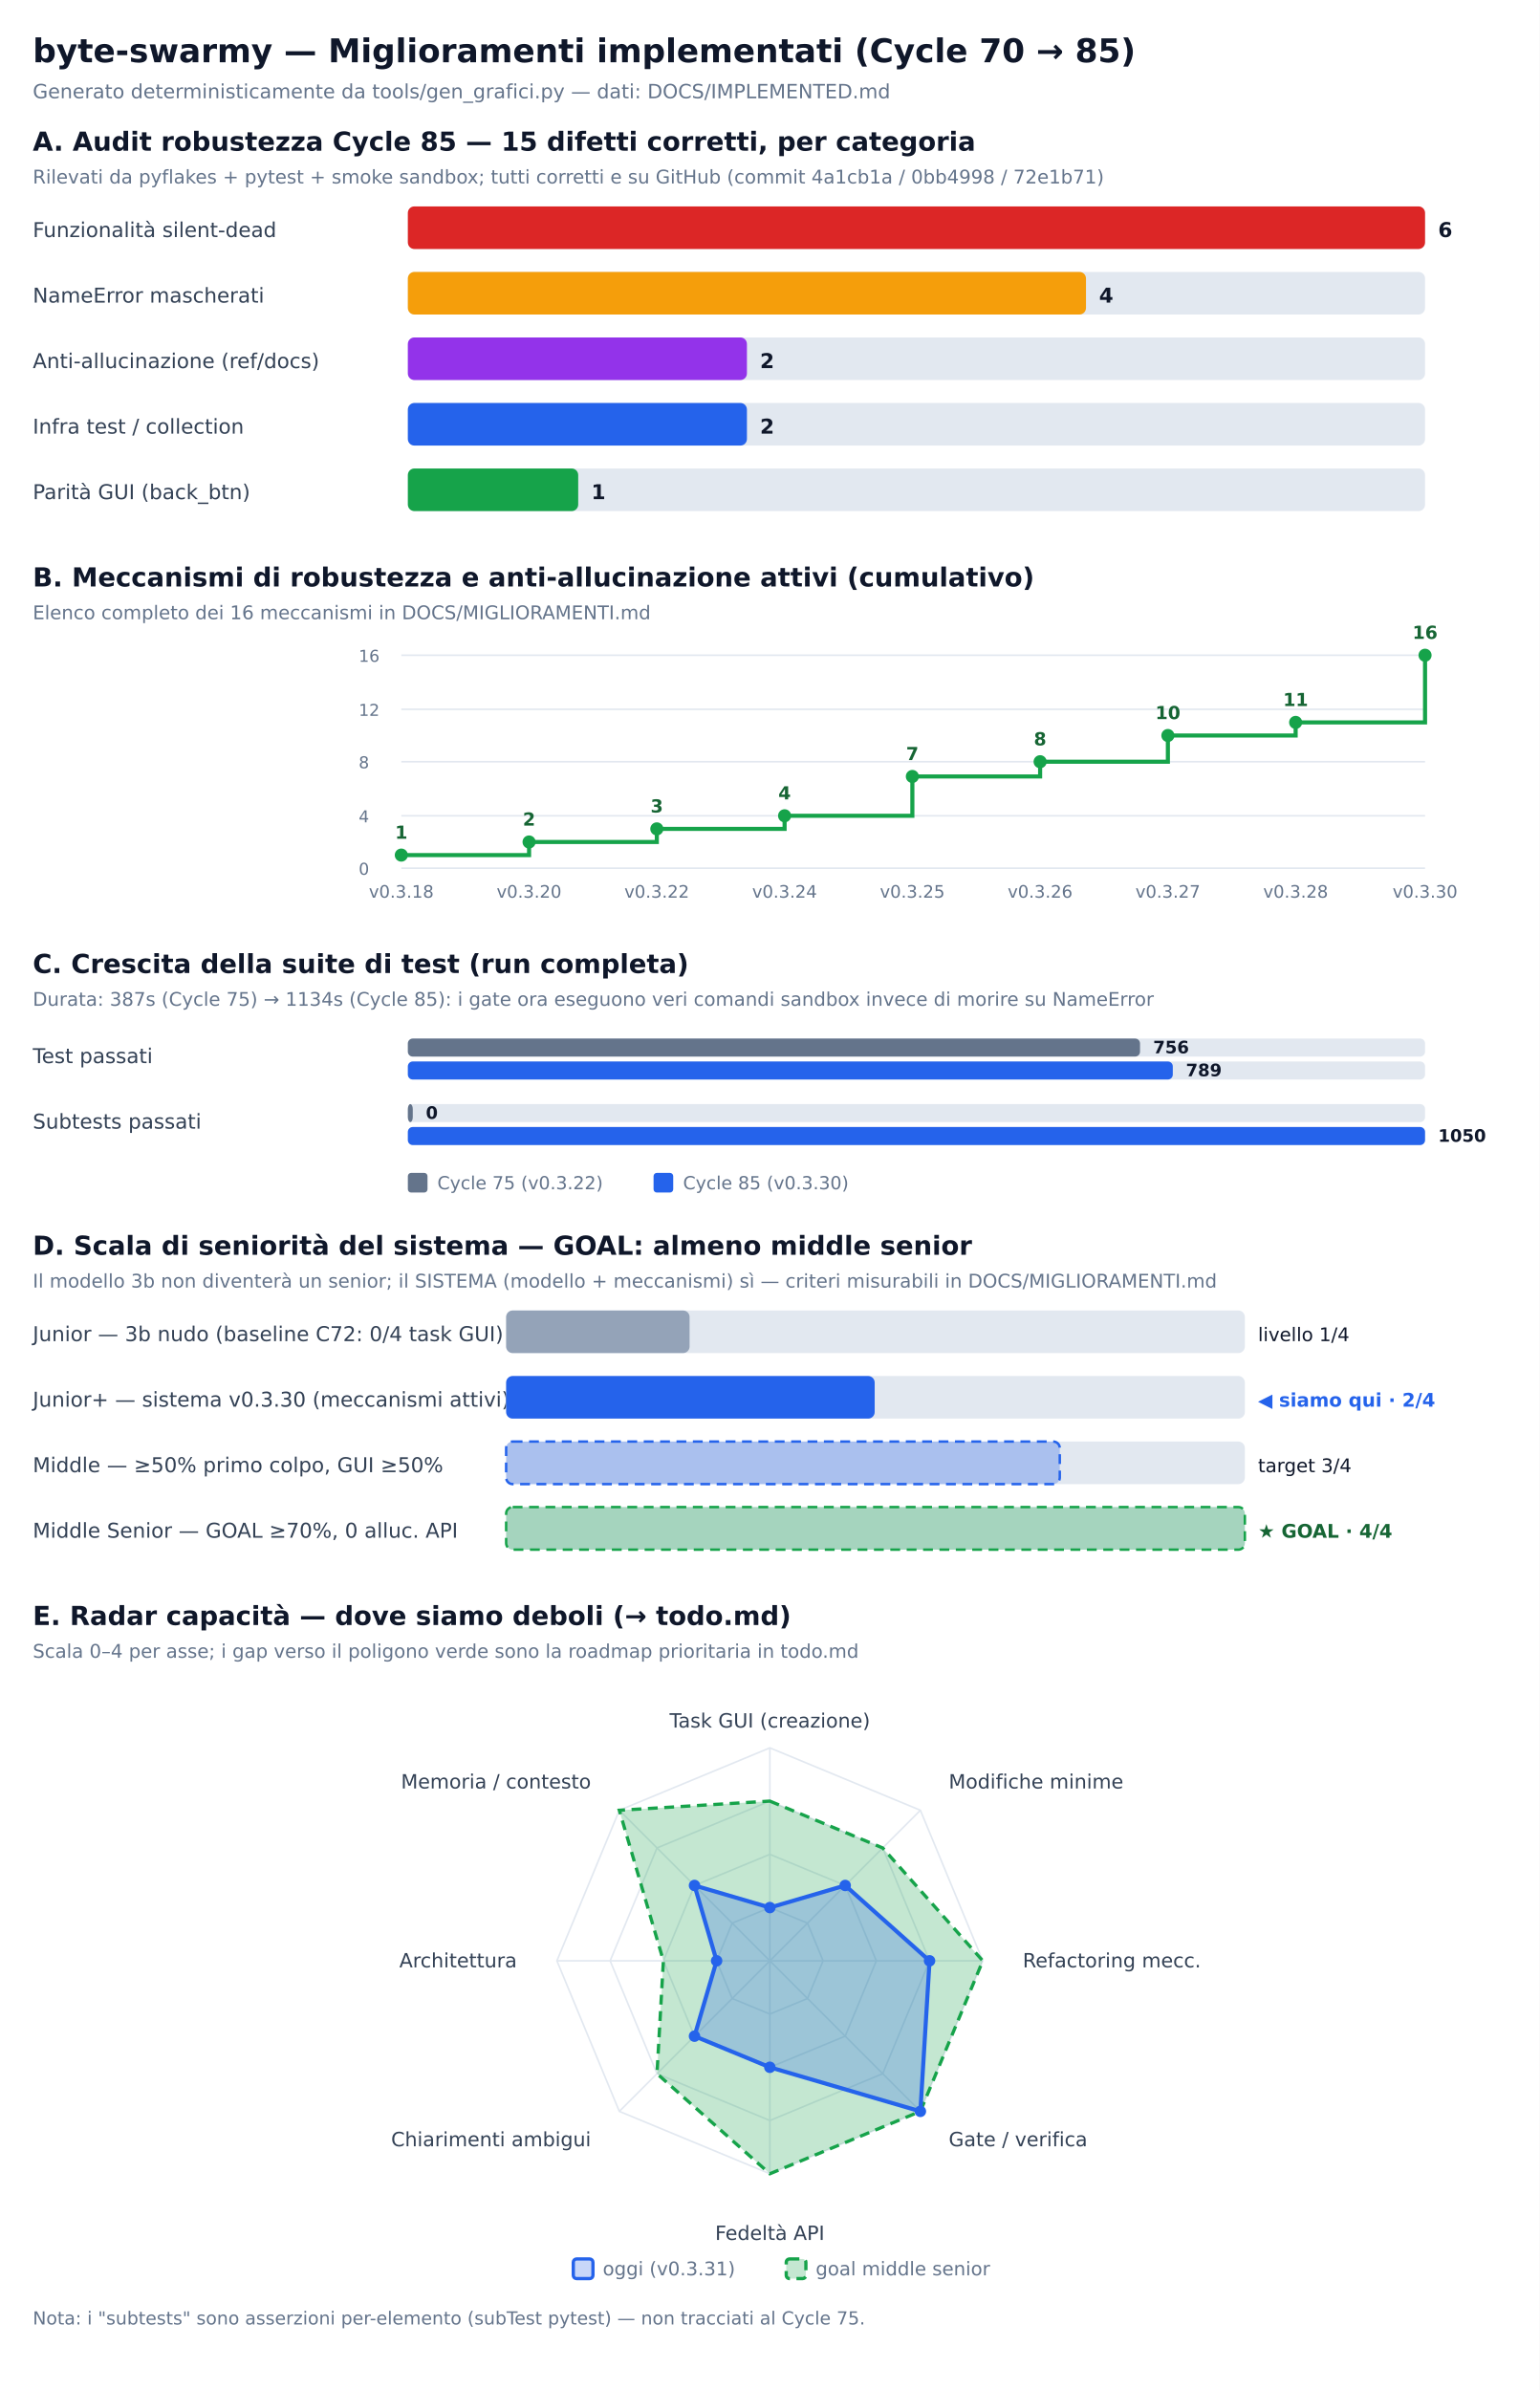
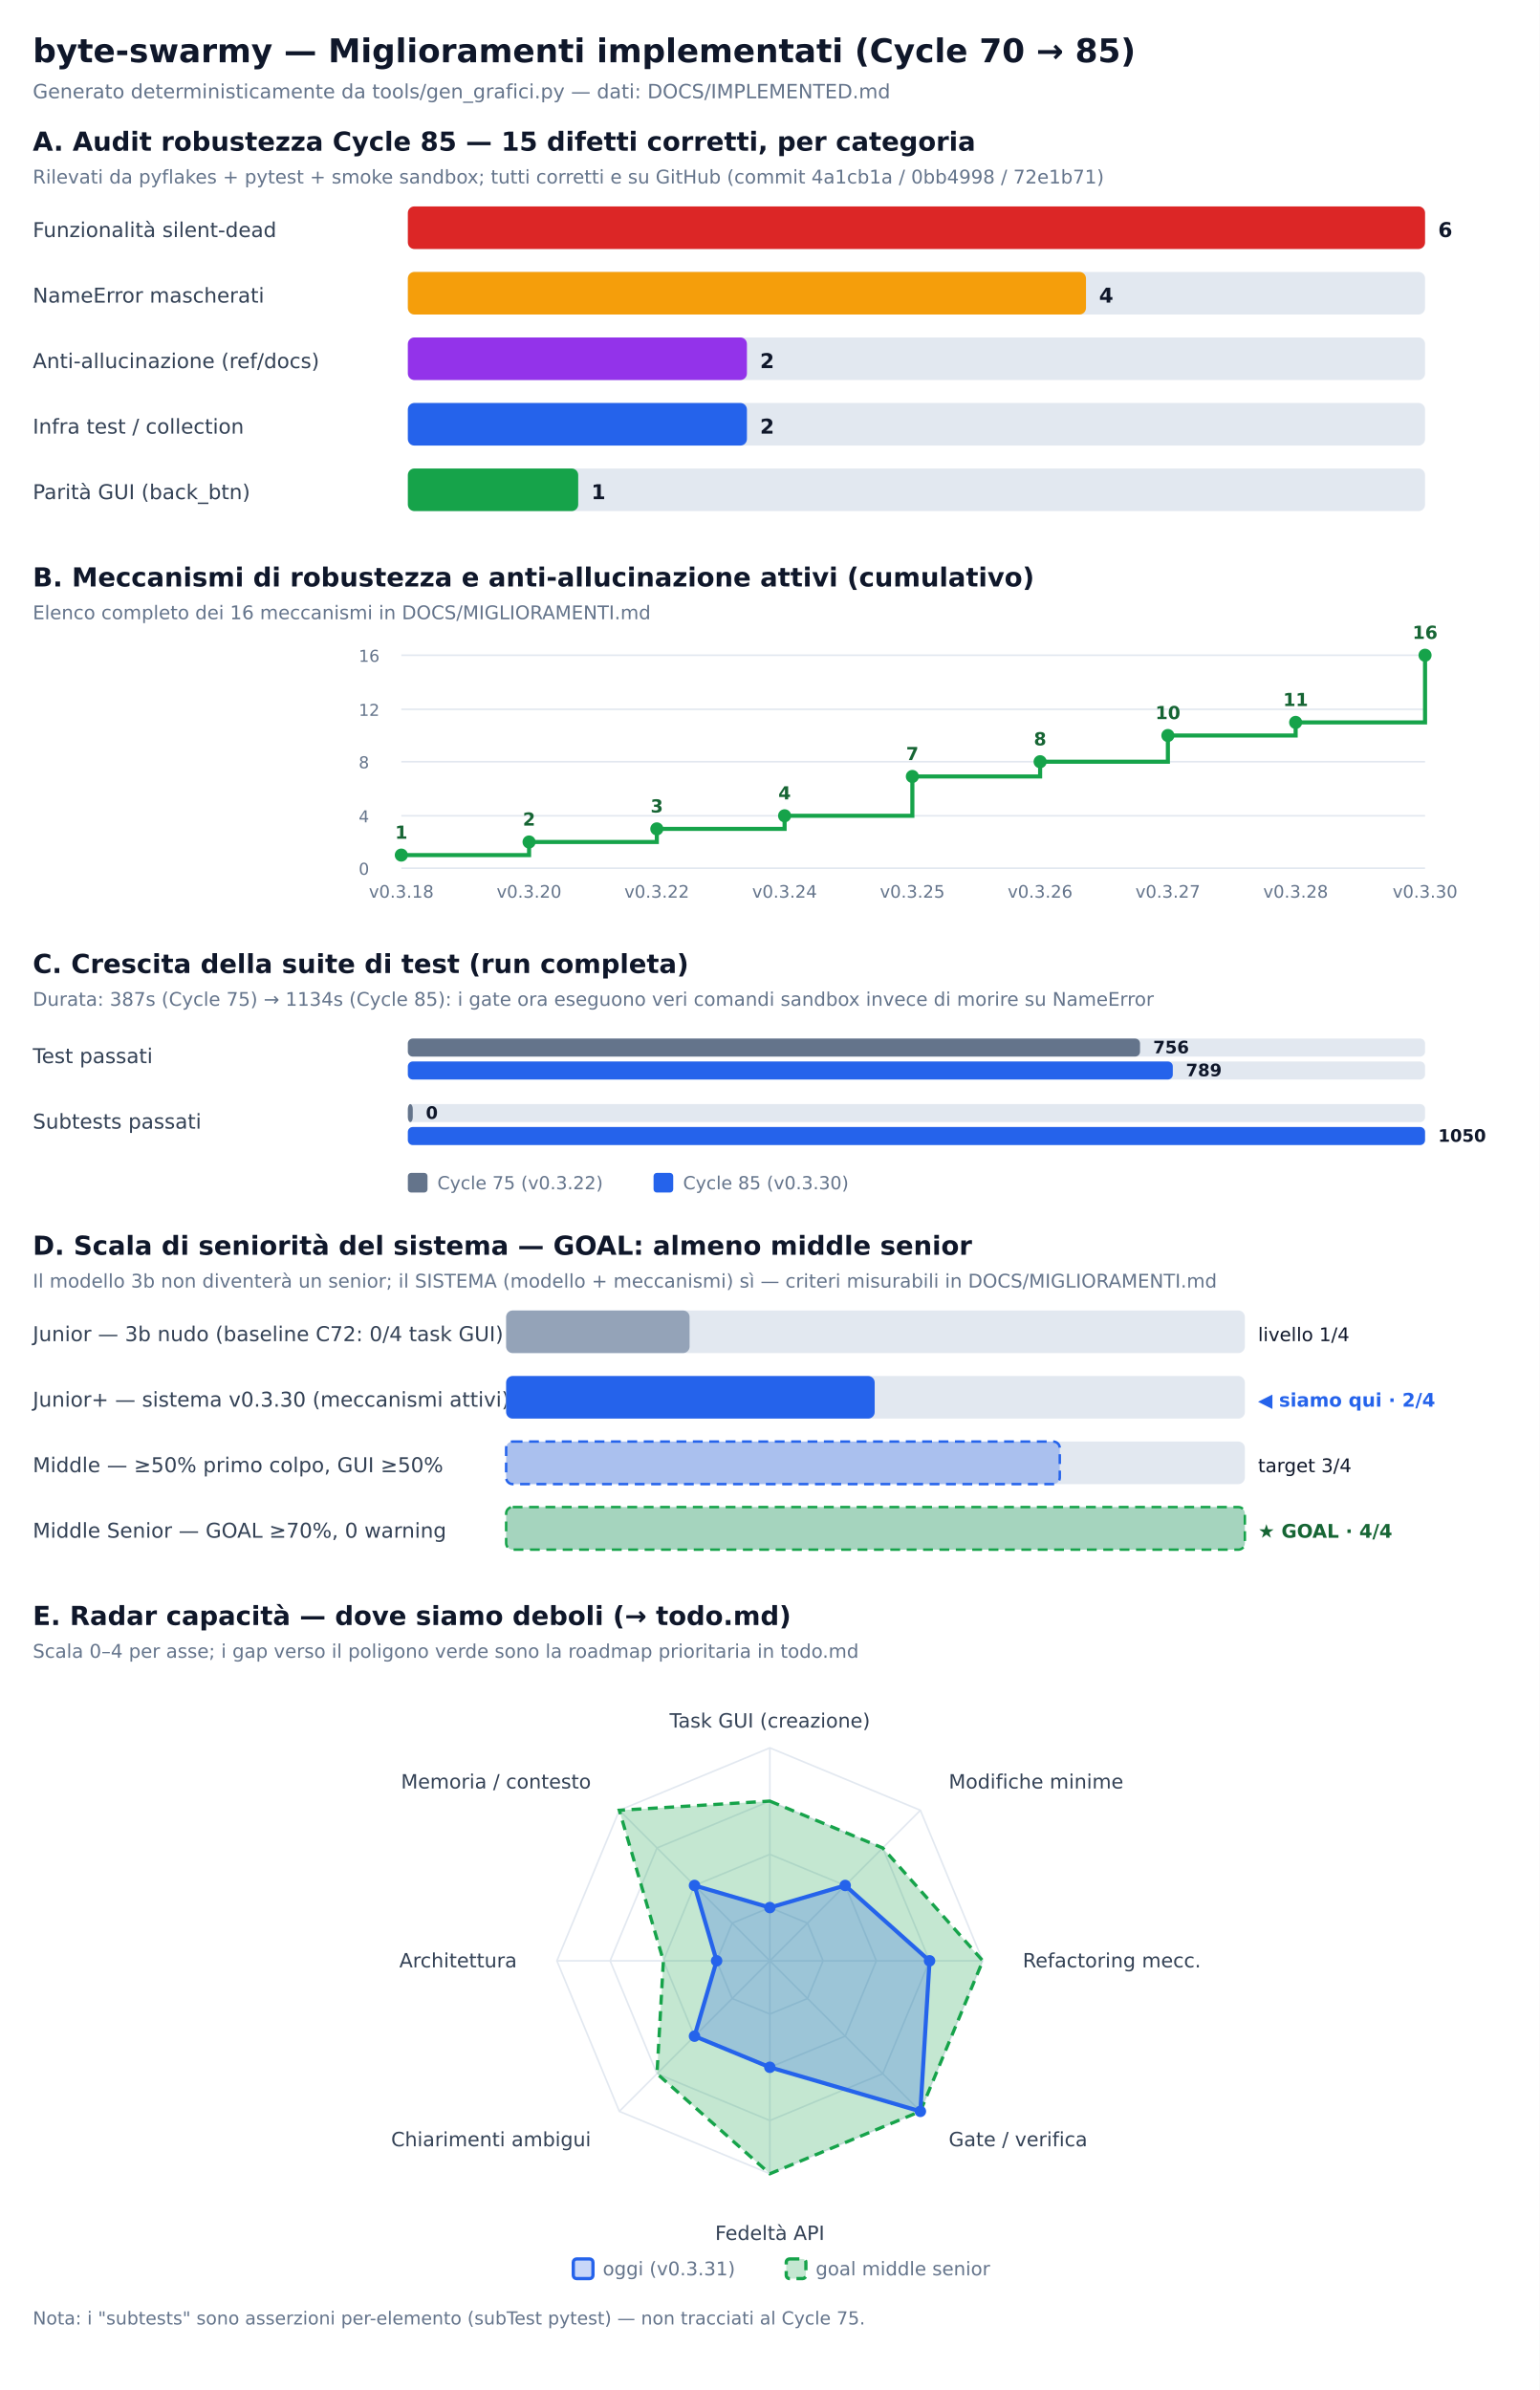
<svg xmlns="http://www.w3.org/2000/svg" width="940" height="1459" viewBox="0 0 940 1459">
  <rect width="940" height="1459" fill="#ffffff" />
  <text x="20" y="38" font-family="DejaVu Sans, sans-serif" font-size="20" font-weight="bold" fill="#0f172a">byte-swarmy — Miglioramenti implementati (Cycle 70 → 85)</text>
  <text x="20" y="60" font-family="DejaVu Sans, sans-serif" font-size="12" fill="#64748b">Generato deterministicamente da tools/gen_grafici.py — dati: DOCS/IMPLEMENTED.md</text>
  <text x="20" y="92" font-family="DejaVu Sans, sans-serif" font-size="16" font-weight="bold" fill="#0f172a">A. Audit robustezza Cycle 85 — 15 difetti corretti, per categoria</text>
  <text x="20" y="112" font-family="DejaVu Sans, sans-serif" font-size="11.5" fill="#64748b">Rilevati da pyflakes + pytest + smoke sandbox; tutti corretti e su GitHub (commit 4a1cb1a / 0bb4998 / 72e1b71)</text>
  <text x="20" y="144.72" font-family="DejaVu Sans, sans-serif" font-size="12.5" fill="#334155">Funzionalità silent-dead</text>
  <rect x="249" y="126" width="621" height="26" rx="4" fill="#e2e8f0" />
  <rect x="249" y="126" width="621" height="26" rx="4" fill="#dc2626" />
  <text x="878" y="144.72" font-family="DejaVu Sans, sans-serif" font-size="12.5" font-weight="bold" fill="#0f172a">6</text>
  <text x="20" y="184.72" font-family="DejaVu Sans, sans-serif" font-size="12.5" fill="#334155">NameError mascherati</text>
  <rect x="249" y="166" width="621" height="26" rx="4" fill="#e2e8f0" />
  <rect x="249" y="166" width="414" height="26" rx="4" fill="#f59e0b" />
  <text x="671" y="184.72" font-family="DejaVu Sans, sans-serif" font-size="12.5" font-weight="bold" fill="#0f172a">4</text>
  <text x="20" y="224.72" font-family="DejaVu Sans, sans-serif" font-size="12.5" fill="#334155">Anti-allucinazione (ref/docs)</text>
  <rect x="249" y="206" width="621" height="26" rx="4" fill="#e2e8f0" />
  <rect x="249" y="206" width="207" height="26" rx="4" fill="#9333ea" />
  <text x="464" y="224.72" font-family="DejaVu Sans, sans-serif" font-size="12.5" font-weight="bold" fill="#0f172a">2</text>
  <text x="20" y="264.72" font-family="DejaVu Sans, sans-serif" font-size="12.5" fill="#334155">Infra test / collection</text>
  <rect x="249" y="246" width="621" height="26" rx="4" fill="#e2e8f0" />
  <rect x="249" y="246" width="207" height="26" rx="4" fill="#2563eb" />
  <text x="464" y="264.72" font-family="DejaVu Sans, sans-serif" font-size="12.5" font-weight="bold" fill="#0f172a">2</text>
  <text x="20" y="304.72" font-family="DejaVu Sans, sans-serif" font-size="12.5" fill="#334155">Parità GUI (back_btn)</text>
  <rect x="249" y="286" width="621" height="26" rx="4" fill="#e2e8f0" />
  <rect x="249" y="286" width="104" height="26" rx="4" fill="#16a34a" />
  <text x="361" y="304.72" font-family="DejaVu Sans, sans-serif" font-size="12.5" font-weight="bold" fill="#0f172a">1</text>
  <text x="20" y="358" font-family="DejaVu Sans, sans-serif" font-size="16" font-weight="bold" fill="#0f172a">B. Meccanismi di robustezza e anti-allucinazione attivi (cumulativo)</text>
  <text x="20" y="378" font-family="DejaVu Sans, sans-serif" font-size="11.5" fill="#64748b">Elenco completo dei 16 meccanismi in DOCS/MIGLIORAMENTI.md</text>
  <line x1="245" y1="530" x2="870" y2="530" stroke="#e2e8f0" stroke-width="1" />
  <text x="219" y="534" font-family="DejaVu Sans, sans-serif" font-size="10" fill="#64748b">0</text>
  <line x1="245" y1="498" x2="870" y2="498" stroke="#e2e8f0" stroke-width="1" />
  <text x="219" y="502" font-family="DejaVu Sans, sans-serif" font-size="10" fill="#64748b">4</text>
  <line x1="245" y1="465" x2="870" y2="465" stroke="#e2e8f0" stroke-width="1" />
  <text x="219" y="469" font-family="DejaVu Sans, sans-serif" font-size="10" fill="#64748b">8</text>
  <line x1="245" y1="433" x2="870" y2="433" stroke="#e2e8f0" stroke-width="1" />
  <text x="219" y="437" font-family="DejaVu Sans, sans-serif" font-size="10" fill="#64748b">12</text>
  <line x1="245" y1="400" x2="870" y2="400" stroke="#e2e8f0" stroke-width="1" />
  <text x="219" y="404" font-family="DejaVu Sans, sans-serif" font-size="10" fill="#64748b">16</text>
  <path d="M 245 522 L 323 522 L 323 514 L 401 514 L 401 506 L 479 506 L 479 498 L 557 498 L 557 474 L 635 474 L 635 465 L 713 465 L 713 449 L 791 449 L 791 441 L 870 441 L 870 400" fill="none" stroke="#16a34a" stroke-width="2.5" />
  <circle cx="245" cy="522" r="4" fill="#16a34a" />
  <text x="245" y="512" font-family="DejaVu Sans, sans-serif" font-size="11" font-weight="bold" fill="#166534" text-anchor="middle">1</text>
  <text x="245" y="548" font-family="DejaVu Sans, sans-serif" font-size="10.5" fill="#64748b" text-anchor="middle">v0.3.18</text>
  <circle cx="323" cy="514" r="4" fill="#16a34a" />
  <text x="323" y="504" font-family="DejaVu Sans, sans-serif" font-size="11" font-weight="bold" fill="#166534" text-anchor="middle">2</text>
  <text x="323" y="548" font-family="DejaVu Sans, sans-serif" font-size="10.5" fill="#64748b" text-anchor="middle">v0.3.20</text>
  <circle cx="401" cy="506" r="4" fill="#16a34a" />
  <text x="401" y="496" font-family="DejaVu Sans, sans-serif" font-size="11" font-weight="bold" fill="#166534" text-anchor="middle">3</text>
  <text x="401" y="548" font-family="DejaVu Sans, sans-serif" font-size="10.5" fill="#64748b" text-anchor="middle">v0.3.22</text>
  <circle cx="479" cy="498" r="4" fill="#16a34a" />
  <text x="479" y="488" font-family="DejaVu Sans, sans-serif" font-size="11" font-weight="bold" fill="#166534" text-anchor="middle">4</text>
  <text x="479" y="548" font-family="DejaVu Sans, sans-serif" font-size="10.5" fill="#64748b" text-anchor="middle">v0.3.24</text>
  <circle cx="557" cy="474" r="4" fill="#16a34a" />
  <text x="557" y="464" font-family="DejaVu Sans, sans-serif" font-size="11" font-weight="bold" fill="#166534" text-anchor="middle">7</text>
  <text x="557" y="548" font-family="DejaVu Sans, sans-serif" font-size="10.5" fill="#64748b" text-anchor="middle">v0.3.25</text>
  <circle cx="635" cy="465" r="4" fill="#16a34a" />
  <text x="635" y="455" font-family="DejaVu Sans, sans-serif" font-size="11" font-weight="bold" fill="#166534" text-anchor="middle">8</text>
  <text x="635" y="548" font-family="DejaVu Sans, sans-serif" font-size="10.5" fill="#64748b" text-anchor="middle">v0.3.26</text>
  <circle cx="713" cy="449" r="4" fill="#16a34a" />
  <text x="713" y="439" font-family="DejaVu Sans, sans-serif" font-size="11" font-weight="bold" fill="#166534" text-anchor="middle">10</text>
  <text x="713" y="548" font-family="DejaVu Sans, sans-serif" font-size="10.5" fill="#64748b" text-anchor="middle">v0.3.27</text>
  <circle cx="791" cy="441" r="4" fill="#16a34a" />
  <text x="791" y="431" font-family="DejaVu Sans, sans-serif" font-size="11" font-weight="bold" fill="#166534" text-anchor="middle">11</text>
  <text x="791" y="548" font-family="DejaVu Sans, sans-serif" font-size="10.5" fill="#64748b" text-anchor="middle">v0.3.28</text>
  <circle cx="870" cy="400" r="4" fill="#16a34a" />
  <text x="870" y="390" font-family="DejaVu Sans, sans-serif" font-size="11" font-weight="bold" fill="#166534" text-anchor="middle">16</text>
  <text x="870" y="548" font-family="DejaVu Sans, sans-serif" font-size="10.5" fill="#64748b" text-anchor="middle">v0.3.30</text>
  <text x="20" y="594" font-family="DejaVu Sans, sans-serif" font-size="16" font-weight="bold" fill="#0f172a">C. Crescita della suite di test (run completa)</text>
  <text x="20" y="614" font-family="DejaVu Sans, sans-serif" font-size="11.5" fill="#64748b">Durata: 387s (Cycle 75) → 1134s (Cycle 85): i gate ora eseguono veri comandi sandbox invece di morire su NameError</text>
  <text x="20" y="649" font-family="DejaVu Sans, sans-serif" font-size="12.5" fill="#334155">Test passati</text>
  <rect x="249" y="634" width="621" height="11" rx="3" fill="#e2e8f0" />
  <rect x="249" y="634" width="447" height="11" rx="3" fill="#64748b" />
  <text x="704" y="643" font-family="DejaVu Sans, sans-serif" font-size="10.5" font-weight="bold" fill="#0f172a">756</text>
  <rect x="249" y="648" width="621" height="11" rx="3" fill="#e2e8f0" />
  <rect x="249" y="648" width="467" height="11" rx="3" fill="#2563eb" />
  <text x="724" y="657" font-family="DejaVu Sans, sans-serif" font-size="10.5" font-weight="bold" fill="#0f172a">789</text>
  <text x="20" y="689" font-family="DejaVu Sans, sans-serif" font-size="12.5" fill="#334155">Subtests passati</text>
  <rect x="249" y="674" width="621" height="11" rx="3" fill="#e2e8f0" />
  <rect x="249" y="674" width="3" height="11" rx="3" fill="#64748b" />
  <text x="260" y="683" font-family="DejaVu Sans, sans-serif" font-size="10.5" font-weight="bold" fill="#0f172a">0</text>
  <rect x="249" y="688" width="621" height="11" rx="3" fill="#e2e8f0" />
  <rect x="249" y="688" width="621" height="11" rx="3" fill="#2563eb" />
  <text x="878" y="697" font-family="DejaVu Sans, sans-serif" font-size="10.5" font-weight="bold" fill="#0f172a">1050</text>
  <rect x="249" y="716" width="12" height="12" rx="2" fill="#64748b" />
  <text x="267" y="726" font-family="DejaVu Sans, sans-serif" font-size="11" fill="#64748b">Cycle 75 (v0.3.22)</text>
  <rect x="399" y="716" width="12" height="12" rx="2" fill="#2563eb" />
  <text x="417" y="726" font-family="DejaVu Sans, sans-serif" font-size="11" fill="#64748b">Cycle 85 (v0.3.30)</text>
  <text x="20" y="766" font-family="DejaVu Sans, sans-serif" font-size="16" font-weight="bold" fill="#0f172a">D. Scala di seniorità del sistema — GOAL: almeno middle senior</text>
  <text x="20" y="786" font-family="DejaVu Sans, sans-serif" font-size="11.5" fill="#64748b">Il modello 3b non diventerà un senior; il SISTEMA (modello + meccanismi) sì — criteri misurabili in DOCS/MIGLIORAMENTI.md</text>
  <text x="20" y="818.72" font-family="DejaVu Sans, sans-serif" font-size="12.5" fill="#334155">Junior — 3b nudo (baseline C72: 0/4 task GUI)</text>
  <rect x="309" y="800" width="451" height="26" rx="4" fill="#e2e8f0" />
  <rect x="309" y="800" width="112" height="26" rx="4" fill="#94a3b8" fill-opacity="1.0" />
  <text x="768" y="818.72" font-family="DejaVu Sans, sans-serif" font-size="11.5" font-weight="normal" fill="#0f172a">livello 1/4</text>
  <text x="20" y="858.72" font-family="DejaVu Sans, sans-serif" font-size="12.5" fill="#334155">Junior+ — sistema v0.3.30 (meccanismi attivi)</text>
  <rect x="309" y="840" width="451" height="26" rx="4" fill="#e2e8f0" />
  <rect x="309" y="840" width="225" height="26" rx="4" fill="#2563eb" fill-opacity="1.0" />
  <text x="768" y="858.72" font-family="DejaVu Sans, sans-serif" font-size="11.5" font-weight="bold" fill="#2563eb">◀ siamo qui · 2/4</text>
  <text x="20" y="898.72" font-family="DejaVu Sans, sans-serif" font-size="12.5" fill="#334155">Middle — ≥50% primo colpo, GUI ≥50%</text>
  <rect x="309" y="880" width="451" height="26" rx="4" fill="#e2e8f0" />
  <rect x="309" y="880" width="338" height="26" rx="4" fill="#2563eb" fill-opacity="0.30" />
  <rect x="309" y="880" width="338" height="26" rx="4" fill="none" stroke="#2563eb" stroke-width="1.5" stroke-dasharray="6,4" />
  <text x="768" y="898.72" font-family="DejaVu Sans, sans-serif" font-size="11.5" font-weight="normal" fill="#0f172a">target 3/4</text>
-   <text x="20" y="938.72" font-family="DejaVu Sans, sans-serif" font-size="12.5" fill="#334155">Middle Senior — GOAL ≥70%, 0 alluc. API</text>
+   <text x="20" y="938.72" font-family="DejaVu Sans, sans-serif" font-size="12.5" fill="#334155">Middle Senior — GOAL ≥70%, 0 warning</text>
  <rect x="309" y="920" width="451" height="26" rx="4" fill="#e2e8f0" />
  <rect x="309" y="920" width="451" height="26" rx="4" fill="#16a34a" fill-opacity="0.30" />
  <rect x="309" y="920" width="451" height="26" rx="4" fill="none" stroke="#16a34a" stroke-width="1.5" stroke-dasharray="6,4" />
  <text x="768" y="938.72" font-family="DejaVu Sans, sans-serif" font-size="11.5" font-weight="bold" fill="#166534">★ GOAL · 4/4</text>
  <text x="20" y="992" font-family="DejaVu Sans, sans-serif" font-size="16" font-weight="bold" fill="#0f172a">E. Radar capacità — dove siamo deboli (→ todo.md)</text>
  <text x="20" y="1012" font-family="DejaVu Sans, sans-serif" font-size="11.5" fill="#64748b">Scala 0–4 per asse; i gap verso il poligono verde sono la roadmap prioritaria in todo.md</text>
  <polygon points="470.0,1164.5 493.0,1174.0 502.5,1197.0 493.0,1220.0 470.0,1229.5 447.0,1220.0 437.5,1197.0 447.0,1174.0" fill="none" stroke="#e2e8f0" stroke-width="1" />
  <polygon points="470.0,1132.0 516.0,1151.0 535.0,1197.0 516.0,1243.0 470.0,1262.0 424.0,1243.0 405.0,1197.0 424.0,1151.0" fill="none" stroke="#e2e8f0" stroke-width="1" />
  <polygon points="470.0,1099.5 538.9,1128.1 567.5,1197.0 538.9,1265.9 470.0,1294.5 401.1,1265.9 372.5,1197.0 401.1,1128.1" fill="none" stroke="#e2e8f0" stroke-width="1" />
  <polygon points="470.0,1067.0 561.9,1105.1 600.0,1197.0 561.9,1288.9 470.0,1327.0 378.1,1288.9 340.0,1197.0 378.1,1105.1" fill="none" stroke="#e2e8f0" stroke-width="1" />
  <line x1="470" y1="1197" x2="470.0" y2="1067.0" stroke="#e2e8f0" stroke-width="1" />
  <text x="470.0" y="1054.6" font-family="DejaVu Sans, sans-serif" font-size="12" fill="#334155" text-anchor="middle">Task GUI (creazione)</text>
  <line x1="470" y1="1197" x2="561.9" y2="1105.1" stroke="#e2e8f0" stroke-width="1" />
  <text x="579.2" y="1091.8" font-family="DejaVu Sans, sans-serif" font-size="12" fill="#334155" text-anchor="start">Modifiche minime</text>
  <line x1="470" y1="1197" x2="600.0" y2="1197.0" stroke="#e2e8f0" stroke-width="1" />
  <text x="624.4" y="1201.0" font-family="DejaVu Sans, sans-serif" font-size="12" fill="#334155" text-anchor="start">Refactoring mecc.</text>
  <line x1="470" y1="1197" x2="561.9" y2="1288.9" stroke="#e2e8f0" stroke-width="1" />
  <text x="579.2" y="1310.2" font-family="DejaVu Sans, sans-serif" font-size="12" fill="#334155" text-anchor="start">Gate / verifica</text>
  <line x1="470" y1="1197" x2="470.0" y2="1327.0" stroke="#e2e8f0" stroke-width="1" />
  <text x="470.0" y="1367.4" font-family="DejaVu Sans, sans-serif" font-size="12" fill="#334155" text-anchor="middle">Fedeltà API</text>
  <line x1="470" y1="1197" x2="378.1" y2="1288.9" stroke="#e2e8f0" stroke-width="1" />
  <text x="360.8" y="1310.2" font-family="DejaVu Sans, sans-serif" font-size="12" fill="#334155" text-anchor="end">Chiarimenti ambigui</text>
  <line x1="470" y1="1197" x2="340.0" y2="1197.0" stroke="#e2e8f0" stroke-width="1" />
  <text x="315.6" y="1201.0" font-family="DejaVu Sans, sans-serif" font-size="12" fill="#334155" text-anchor="end">Architettura</text>
  <line x1="470" y1="1197" x2="378.1" y2="1105.1" stroke="#e2e8f0" stroke-width="1" />
  <text x="360.8" y="1091.8" font-family="DejaVu Sans, sans-serif" font-size="12" fill="#334155" text-anchor="end">Memoria / contesto</text>
  <polygon points="470.0,1099.5 538.9,1128.1 600.0,1197.0 561.9,1288.9 470.0,1327.0 401.1,1265.9 405.0,1197.0 378.1,1105.1" fill="#16a34a" fill-opacity="0.25" stroke="#16a34a" stroke-width="2" stroke-dasharray="6,4" stroke-opacity="1" />
  <polygon points="470.0,1164.5 516.0,1151.0 567.5,1197.0 561.9,1288.9 470.0,1262.0 424.0,1243.0 437.5,1197.0 424.0,1151.0" fill="#2563eb" fill-opacity="0.25" stroke="#2563eb" stroke-width="2.5" stroke-opacity="1" />
  <circle cx="470.0" cy="1164.5" r="3.5" fill="#2563eb" />
  <circle cx="516.0" cy="1151.0" r="3.5" fill="#2563eb" />
  <circle cx="567.5" cy="1197.0" r="3.5" fill="#2563eb" />
  <circle cx="561.9" cy="1288.9" r="3.5" fill="#2563eb" />
  <circle cx="470.0" cy="1262.0" r="3.5" fill="#2563eb" />
  <circle cx="424.0" cy="1243.0" r="3.5" fill="#2563eb" />
  <circle cx="437.5" cy="1197.0" r="3.5" fill="#2563eb" />
  <circle cx="424.0" cy="1151.0" r="3.5" fill="#2563eb" />
  <rect x="350" y="1379" width="12" height="12" rx="2" fill="#2563eb" fill-opacity="0.25" stroke="#2563eb" stroke-width="2" />
  <text x="368" y="1389" font-family="DejaVu Sans, sans-serif" font-size="11.5" fill="#64748b">oggi (v0.3.31)</text>
  <rect x="480" y="1379" width="12" height="12" rx="2" fill="#16a34a" fill-opacity="0.25" stroke="#16a34a" stroke-width="2" stroke-dasharray="6,4" />
  <text x="498" y="1389" font-family="DejaVu Sans, sans-serif" font-size="11.5" fill="#64748b">goal middle senior</text>
  <text x="20" y="1419" font-family="DejaVu Sans, sans-serif" font-size="11" fill="#64748b">Nota: i "subtests" sono asserzioni per-elemento (subTest pytest) — non tracciati al Cycle 75.</text>
</svg>
